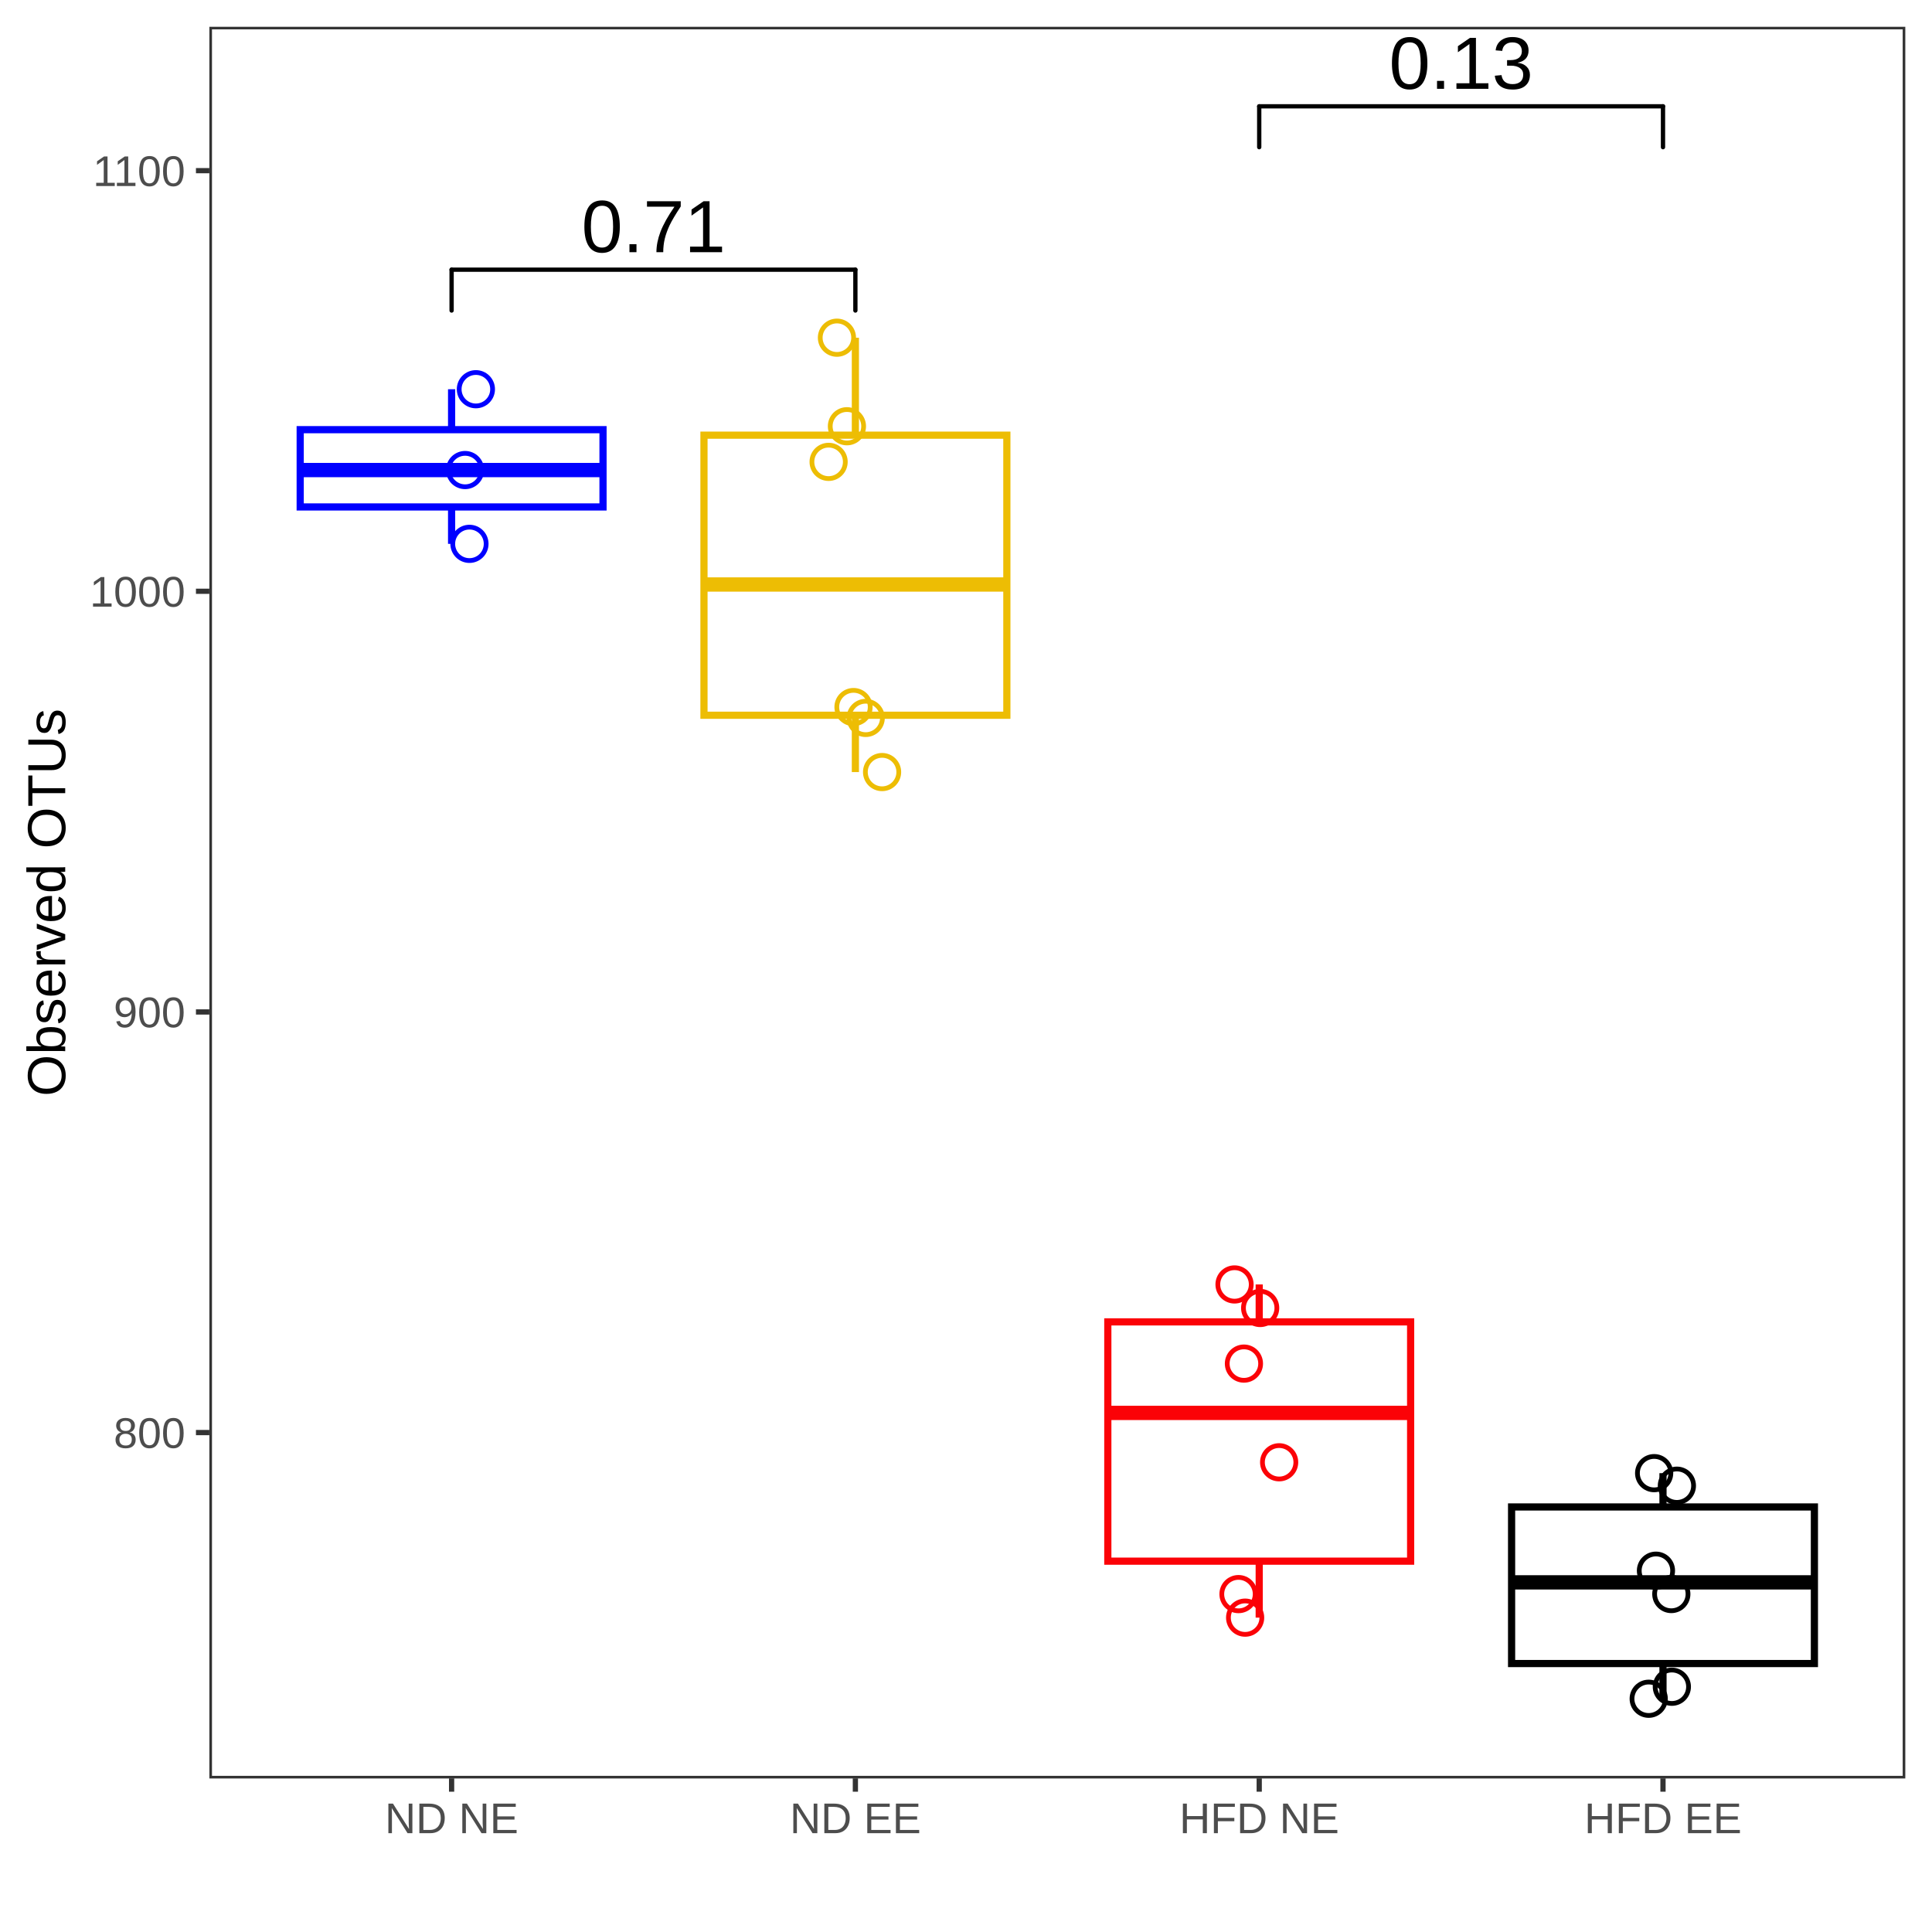
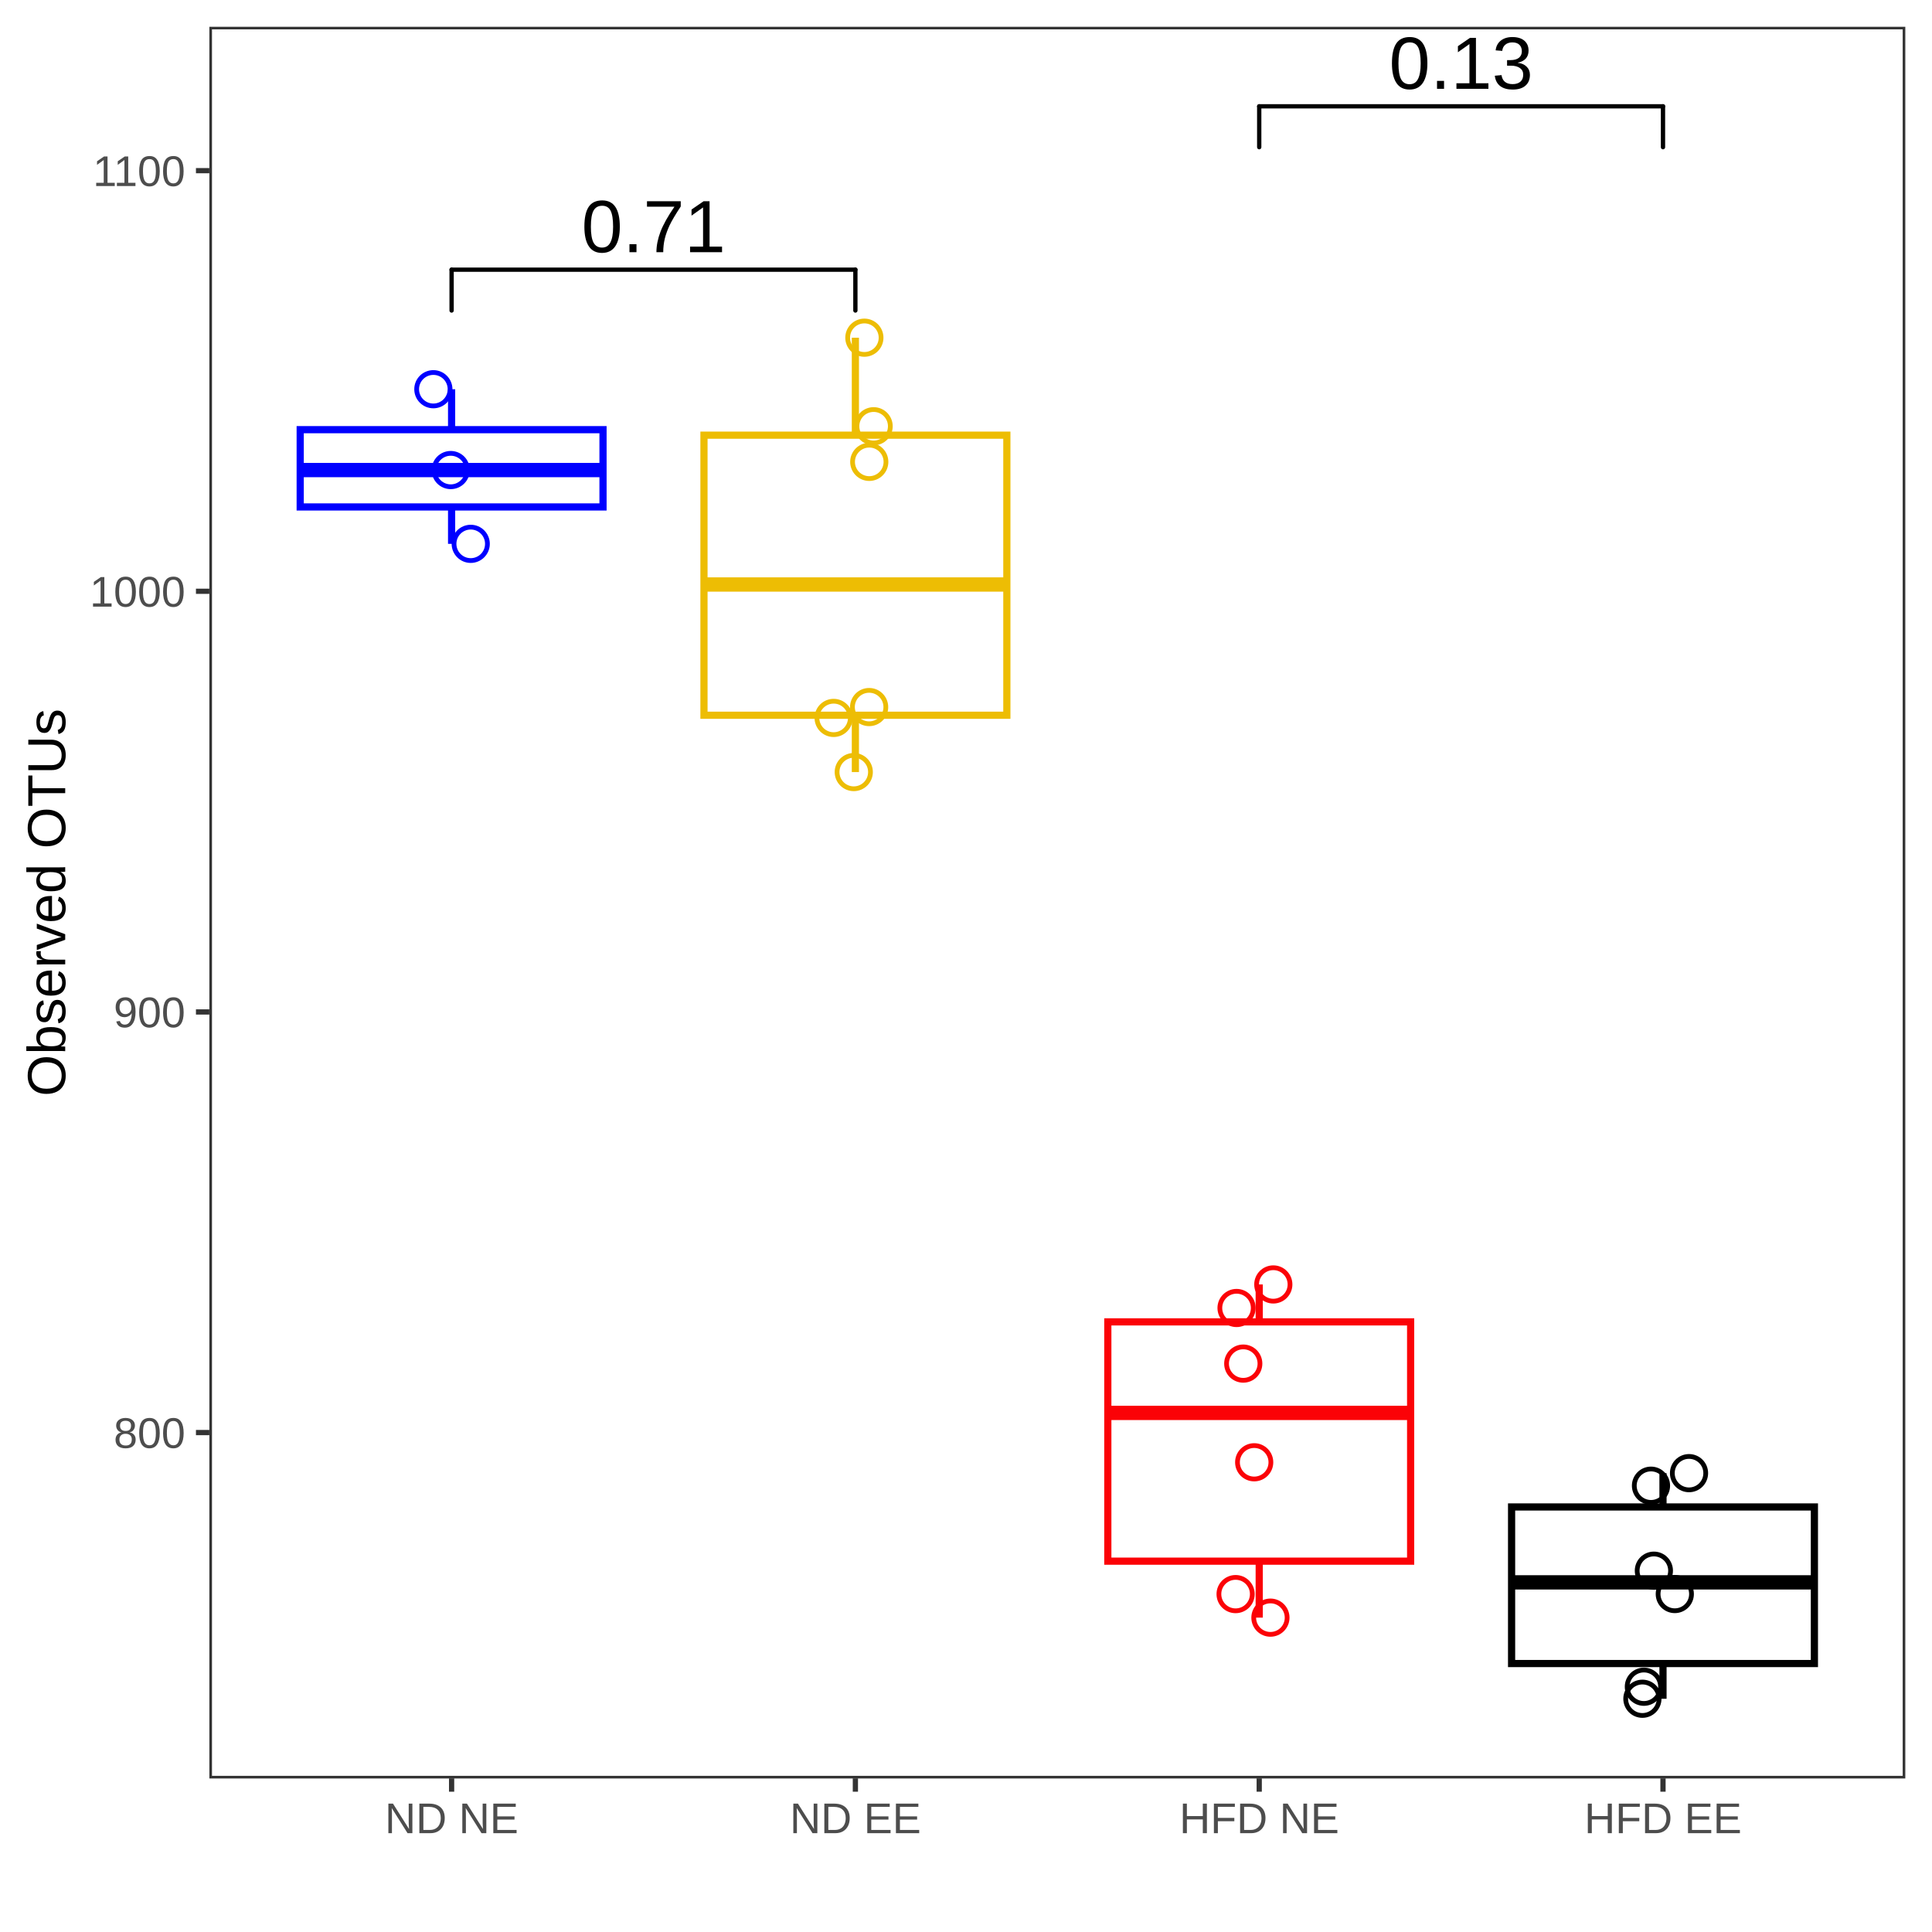
<svg xmlns="http://www.w3.org/2000/svg" class="svglite" width="288.00pt" height="288.00pt" viewBox="0 0 288.00 288.00">
  <defs>
    <style type="text/css">
    .svglite line, .svglite polyline, .svglite polygon, .svglite path, .svglite rect, .svglite circle {
      fill: none;
      stroke: #000000;
      stroke-linecap: round;
      stroke-linejoin: round;
      stroke-miterlimit: 10.00;
    }
    .svglite text {
      white-space: pre;
    }
  </style>
  </defs>
  <rect width="100%" height="100%" style="stroke: none; fill: #FFFFFF;" />
  <defs>
    <clipPath id="cpMC4wMHwyODguMDB8MC4wMHwyODguMDA=">
      <rect x="0.00" y="0.00" width="288.00" height="288.00" />
    </clipPath>
  </defs>
  <g clip-path="url(#cpMC4wMHwyODguMDB8MC4wMHwyODguMDA=)">
    <rect x="0.00" y="0.00" width="288.00" height="288.00" style="stroke-width: 0.78; stroke: #FFFFFF; fill: #FFFFFF;" />
  </g>
  <defs>
    <clipPath id="cpMzEuMjF8Mjg0LjAxfDMuOTl8MjY1LjEw">
      <rect x="31.21" y="3.99" width="252.81" height="261.12" />
    </clipPath>
  </defs>
  <g clip-path="url(#cpMzEuMjF8Mjg0LjAxfDMuOTl8MjY1LjEw)">
    <rect x="31.21" y="3.99" width="252.81" height="261.12" style="stroke-width: 0.78; stroke: none; fill: #FFFFFF;" />
    <line x1="67.32" y1="64.05" x2="67.32" y2="58.02" style="stroke-width: 1.07; stroke: #0000FF; stroke-linecap: butt;" />
    <line x1="67.32" y1="75.57" x2="67.32" y2="81.07" style="stroke-width: 1.07; stroke: #0000FF; stroke-linecap: butt;" />
    <polygon points="44.75,64.05 44.75,75.57 89.89,75.57 89.89,64.05 44.75,64.05 " style="stroke-width: 1.07; stroke: #0000FF; stroke-linecap: butt; stroke-linejoin: miter; fill: #FFFFFF;" />
    <line x1="44.75" y1="70.07" x2="89.89" y2="70.07" style="stroke-width: 2.13; stroke: #0000FF; stroke-linecap: butt; stroke-linejoin: miter;" />
    <line x1="127.51" y1="64.87" x2="127.51" y2="50.34" style="stroke-width: 1.07; stroke: #EDBD04; stroke-linecap: butt;" />
    <line x1="127.51" y1="106.62" x2="127.51" y2="115.09" style="stroke-width: 1.07; stroke: #EDBD04; stroke-linecap: butt;" />
    <polygon points="104.94,64.87 104.94,106.62 150.09,106.62 150.09,64.87 104.94,64.87 " style="stroke-width: 1.07; stroke: #EDBD04; stroke-linecap: butt; stroke-linejoin: miter; fill: #FFFFFF;" />
    <line x1="104.94" y1="87.13" x2="150.09" y2="87.13" style="stroke-width: 2.13; stroke: #EDBD04; stroke-linecap: butt; stroke-linejoin: miter;" />
    <line x1="187.71" y1="197.05" x2="187.71" y2="191.47" style="stroke-width: 1.07; stroke: #FB0207; stroke-linecap: butt;" />
    <line x1="187.71" y1="232.72" x2="187.71" y2="241.14" style="stroke-width: 1.07; stroke: #FB0207; stroke-linecap: butt;" />
    <polygon points="165.14,197.05 165.14,232.72 210.28,232.72 210.28,197.05 165.14,197.05 " style="stroke-width: 1.07; stroke: #FB0207; stroke-linecap: butt; stroke-linejoin: miter; fill: #FFFFFF;" />
    <line x1="165.14" y1="210.62" x2="210.28" y2="210.62" style="stroke-width: 2.13; stroke: #FB0207; stroke-linecap: butt; stroke-linejoin: miter;" />
    <line x1="247.90" y1="224.64" x2="247.90" y2="219.60" style="stroke-width: 1.07; stroke-linecap: butt;" />
    <line x1="247.90" y1="247.98" x2="247.90" y2="253.23" style="stroke-width: 1.07; stroke-linecap: butt;" />
    <polygon points="225.33,224.64 225.33,247.98 270.47,247.98 270.47,224.64 225.33,224.64 " style="stroke-width: 1.07; stroke-linecap: butt; stroke-linejoin: miter; fill: #FFFFFF;" />
    <line x1="225.33" y1="235.88" x2="270.47" y2="235.88" style="stroke-width: 2.13; stroke-linecap: butt; stroke-linejoin: miter;" />
-     <circle cx="246.85" cy="234.14" r="2.49" style="stroke-width: 0.71;" />
-     <circle cx="246.58" cy="219.60" r="2.49" style="stroke-width: 0.71;" />
-     <circle cx="131.49" cy="115.09" r="2.49" style="stroke-width: 0.71; stroke: #EDBD04;" />
-     <circle cx="185.43" cy="203.27" r="2.49" style="stroke-width: 0.71; stroke: #FB0207;" />
-     <circle cx="245.77" cy="253.23" r="2.49" style="stroke-width: 0.71;" />
-     <circle cx="123.52" cy="68.85" r="2.49" style="stroke-width: 0.71; stroke: #EDBD04;" />
-     <circle cx="129.05" cy="107.02" r="2.49" style="stroke-width: 0.71; stroke: #EDBD04;" />
-     <circle cx="249.22" cy="251.44" r="2.49" style="stroke-width: 0.71;" />
-     <circle cx="124.76" cy="50.34" r="2.49" style="stroke-width: 0.71; stroke: #EDBD04;" />
-     <circle cx="249.14" cy="237.62" r="2.49" style="stroke-width: 0.71;" />
-     <circle cx="187.85" cy="194.98" r="2.49" style="stroke-width: 0.71; stroke: #FB0207;" />
-     <circle cx="126.25" cy="63.54" r="2.49" style="stroke-width: 0.71; stroke: #EDBD04;" />
-     <circle cx="185.61" cy="241.14" r="2.49" style="stroke-width: 0.71; stroke: #FB0207;" />
-     <circle cx="70.94" cy="58.02" r="2.49" style="stroke-width: 0.71; stroke: #0000FF;" />
-     <circle cx="184.62" cy="237.63" r="2.49" style="stroke-width: 0.71; stroke: #FB0207;" />
-     <circle cx="69.98" cy="81.07" r="2.49" style="stroke-width: 0.71; stroke: #0000FF;" />
-     <circle cx="69.33" cy="70.07" r="2.49" style="stroke-width: 0.71; stroke: #0000FF;" />
-     <circle cx="184.03" cy="191.47" r="2.49" style="stroke-width: 0.71; stroke: #FB0207;" />
-     <circle cx="190.68" cy="217.98" r="2.49" style="stroke-width: 0.71; stroke: #FB0207;" />
-     <circle cx="249.97" cy="221.47" r="2.49" style="stroke-width: 0.71;" />
-     <circle cx="127.23" cy="105.40" r="2.49" style="stroke-width: 0.71; stroke: #EDBD04;" />
+     <circle cx="246.54" cy="234.14" r="2.49" style="stroke-width: 0.71;" />
+     <circle cx="251.78" cy="219.60" r="2.49" style="stroke-width: 0.71;" />
+     <circle cx="127.27" cy="115.09" r="2.49" style="stroke-width: 0.71; stroke: #EDBD04;" />
+     <circle cx="185.33" cy="203.27" r="2.49" style="stroke-width: 0.71; stroke: #FB0207;" />
+     <circle cx="244.83" cy="253.23" r="2.49" style="stroke-width: 0.71;" />
+     <circle cx="129.58" cy="68.85" r="2.49" style="stroke-width: 0.71; stroke: #EDBD04;" />
+     <circle cx="124.27" cy="107.02" r="2.49" style="stroke-width: 0.71; stroke: #EDBD04;" />
+     <circle cx="245.05" cy="251.44" r="2.49" style="stroke-width: 0.71;" />
+     <circle cx="128.85" cy="50.34" r="2.49" style="stroke-width: 0.71; stroke: #EDBD04;" />
+     <circle cx="249.66" cy="237.62" r="2.49" style="stroke-width: 0.71;" />
+     <circle cx="184.33" cy="194.98" r="2.49" style="stroke-width: 0.71; stroke: #FB0207;" />
+     <circle cx="130.23" cy="63.54" r="2.49" style="stroke-width: 0.71; stroke: #EDBD04;" />
+     <circle cx="189.38" cy="241.14" r="2.49" style="stroke-width: 0.71; stroke: #FB0207;" />
+     <circle cx="64.60" cy="58.02" r="2.49" style="stroke-width: 0.71; stroke: #0000FF;" />
+     <circle cx="184.19" cy="237.63" r="2.49" style="stroke-width: 0.71; stroke: #FB0207;" />
+     <circle cx="70.17" cy="81.07" r="2.49" style="stroke-width: 0.71; stroke: #0000FF;" />
+     <circle cx="67.19" cy="70.07" r="2.49" style="stroke-width: 0.71; stroke: #0000FF;" />
+     <circle cx="189.81" cy="191.47" r="2.49" style="stroke-width: 0.71; stroke: #FB0207;" />
+     <circle cx="186.96" cy="217.98" r="2.49" style="stroke-width: 0.71; stroke: #FB0207;" />
+     <circle cx="246.11" cy="221.47" r="2.49" style="stroke-width: 0.71;" />
+     <circle cx="129.56" cy="105.40" r="2.49" style="stroke-width: 0.71; stroke: #EDBD04;" />
    <text x="217.80" y="13.24" text-anchor="middle" style="font-size: 11.04px; font-family: &quot;Arial&quot;;" textLength="21.47px" lengthAdjust="spacingAndGlyphs">0.13</text>
    <line x1="247.90" y1="21.94" x2="247.90" y2="15.85" style="stroke-width: 0.64;" />
    <line x1="247.90" y1="15.85" x2="187.71" y2="15.85" style="stroke-width: 0.64;" />
    <line x1="187.71" y1="15.85" x2="187.71" y2="21.94" style="stroke-width: 0.64;" />
    <text x="97.42" y="37.59" text-anchor="middle" style="font-size: 11.04px; font-family: &quot;Arial&quot;;" textLength="21.47px" lengthAdjust="spacingAndGlyphs">0.71</text>
    <line x1="127.51" y1="46.29" x2="127.51" y2="40.20" style="stroke-width: 0.64;" />
    <line x1="127.51" y1="40.20" x2="67.32" y2="40.20" style="stroke-width: 0.64;" />
    <line x1="67.32" y1="40.20" x2="67.32" y2="46.29" style="stroke-width: 0.64;" />
    <rect x="31.21" y="3.99" width="252.81" height="261.12" style="stroke-width: 0.78; stroke: #333333;" />
  </g>
  <g clip-path="url(#cpMC4wMHwyODguMDB8MC4wMHwyODguMDA=)">
    <text x="27.62" y="215.84" text-anchor="end" style="font-size: 6.40px;fill: #4D4D4D; font-family: &quot;Arial&quot;;" textLength="10.67px" lengthAdjust="spacingAndGlyphs">800</text>
    <text x="27.62" y="153.13" text-anchor="end" style="font-size: 6.40px;fill: #4D4D4D; font-family: &quot;Arial&quot;;" textLength="10.67px" lengthAdjust="spacingAndGlyphs">900</text>
    <text x="27.62" y="90.43" text-anchor="end" style="font-size: 6.40px;fill: #4D4D4D; font-family: &quot;Arial&quot;;" textLength="14.23px" lengthAdjust="spacingAndGlyphs">1000</text>
    <text x="27.62" y="27.73" text-anchor="end" style="font-size: 6.40px;fill: #4D4D4D; font-family: &quot;Arial&quot;;" textLength="13.75px" lengthAdjust="spacingAndGlyphs">1100</text>
    <polyline points="29.21,213.55 31.21,213.55 " style="stroke-width: 0.78; stroke: #333333; stroke-linecap: butt;" />
    <polyline points="29.21,150.85 31.21,150.85 " style="stroke-width: 0.78; stroke: #333333; stroke-linecap: butt;" />
    <polyline points="29.21,88.14 31.21,88.14 " style="stroke-width: 0.78; stroke: #333333; stroke-linecap: butt;" />
    <polyline points="29.21,25.44 31.21,25.44 " style="stroke-width: 0.78; stroke: #333333; stroke-linecap: butt;" />
    <polyline points="67.32,267.09 67.32,265.10 " style="stroke-width: 0.78; stroke: #333333; stroke-linecap: butt;" />
    <polyline points="127.51,267.09 127.51,265.10 " style="stroke-width: 0.78; stroke: #333333; stroke-linecap: butt;" />
    <polyline points="187.71,267.09 187.71,265.10 " style="stroke-width: 0.78; stroke: #333333; stroke-linecap: butt;" />
    <polyline points="247.90,267.09 247.90,265.10 " style="stroke-width: 0.78; stroke: #333333; stroke-linecap: butt;" />
    <text x="67.32" y="273.27" text-anchor="middle" style="font-size: 6.40px;fill: #4D4D4D; font-family: &quot;Arial&quot;;" textLength="19.89px" lengthAdjust="spacingAndGlyphs">ND NE</text>
    <text x="127.51" y="273.27" text-anchor="middle" style="font-size: 6.40px;fill: #4D4D4D; font-family: &quot;Arial&quot;;" textLength="19.53px" lengthAdjust="spacingAndGlyphs">ND EE</text>
    <text x="187.71" y="273.27" text-anchor="middle" style="font-size: 6.40px;fill: #4D4D4D; font-family: &quot;Arial&quot;;" textLength="23.79px" lengthAdjust="spacingAndGlyphs">HFD NE</text>
    <text x="247.90" y="273.27" text-anchor="middle" style="font-size: 6.40px;fill: #4D4D4D; font-family: &quot;Arial&quot;;" textLength="23.44px" lengthAdjust="spacingAndGlyphs">HFD EE</text>
    <text transform="translate(9.72,134.54) rotate(-90)" text-anchor="middle" style="font-size: 8.00px; font-family: &quot;Arial&quot;;" textLength="57.80px" lengthAdjust="spacingAndGlyphs">Observed OTUs</text>
  </g>
</svg>
